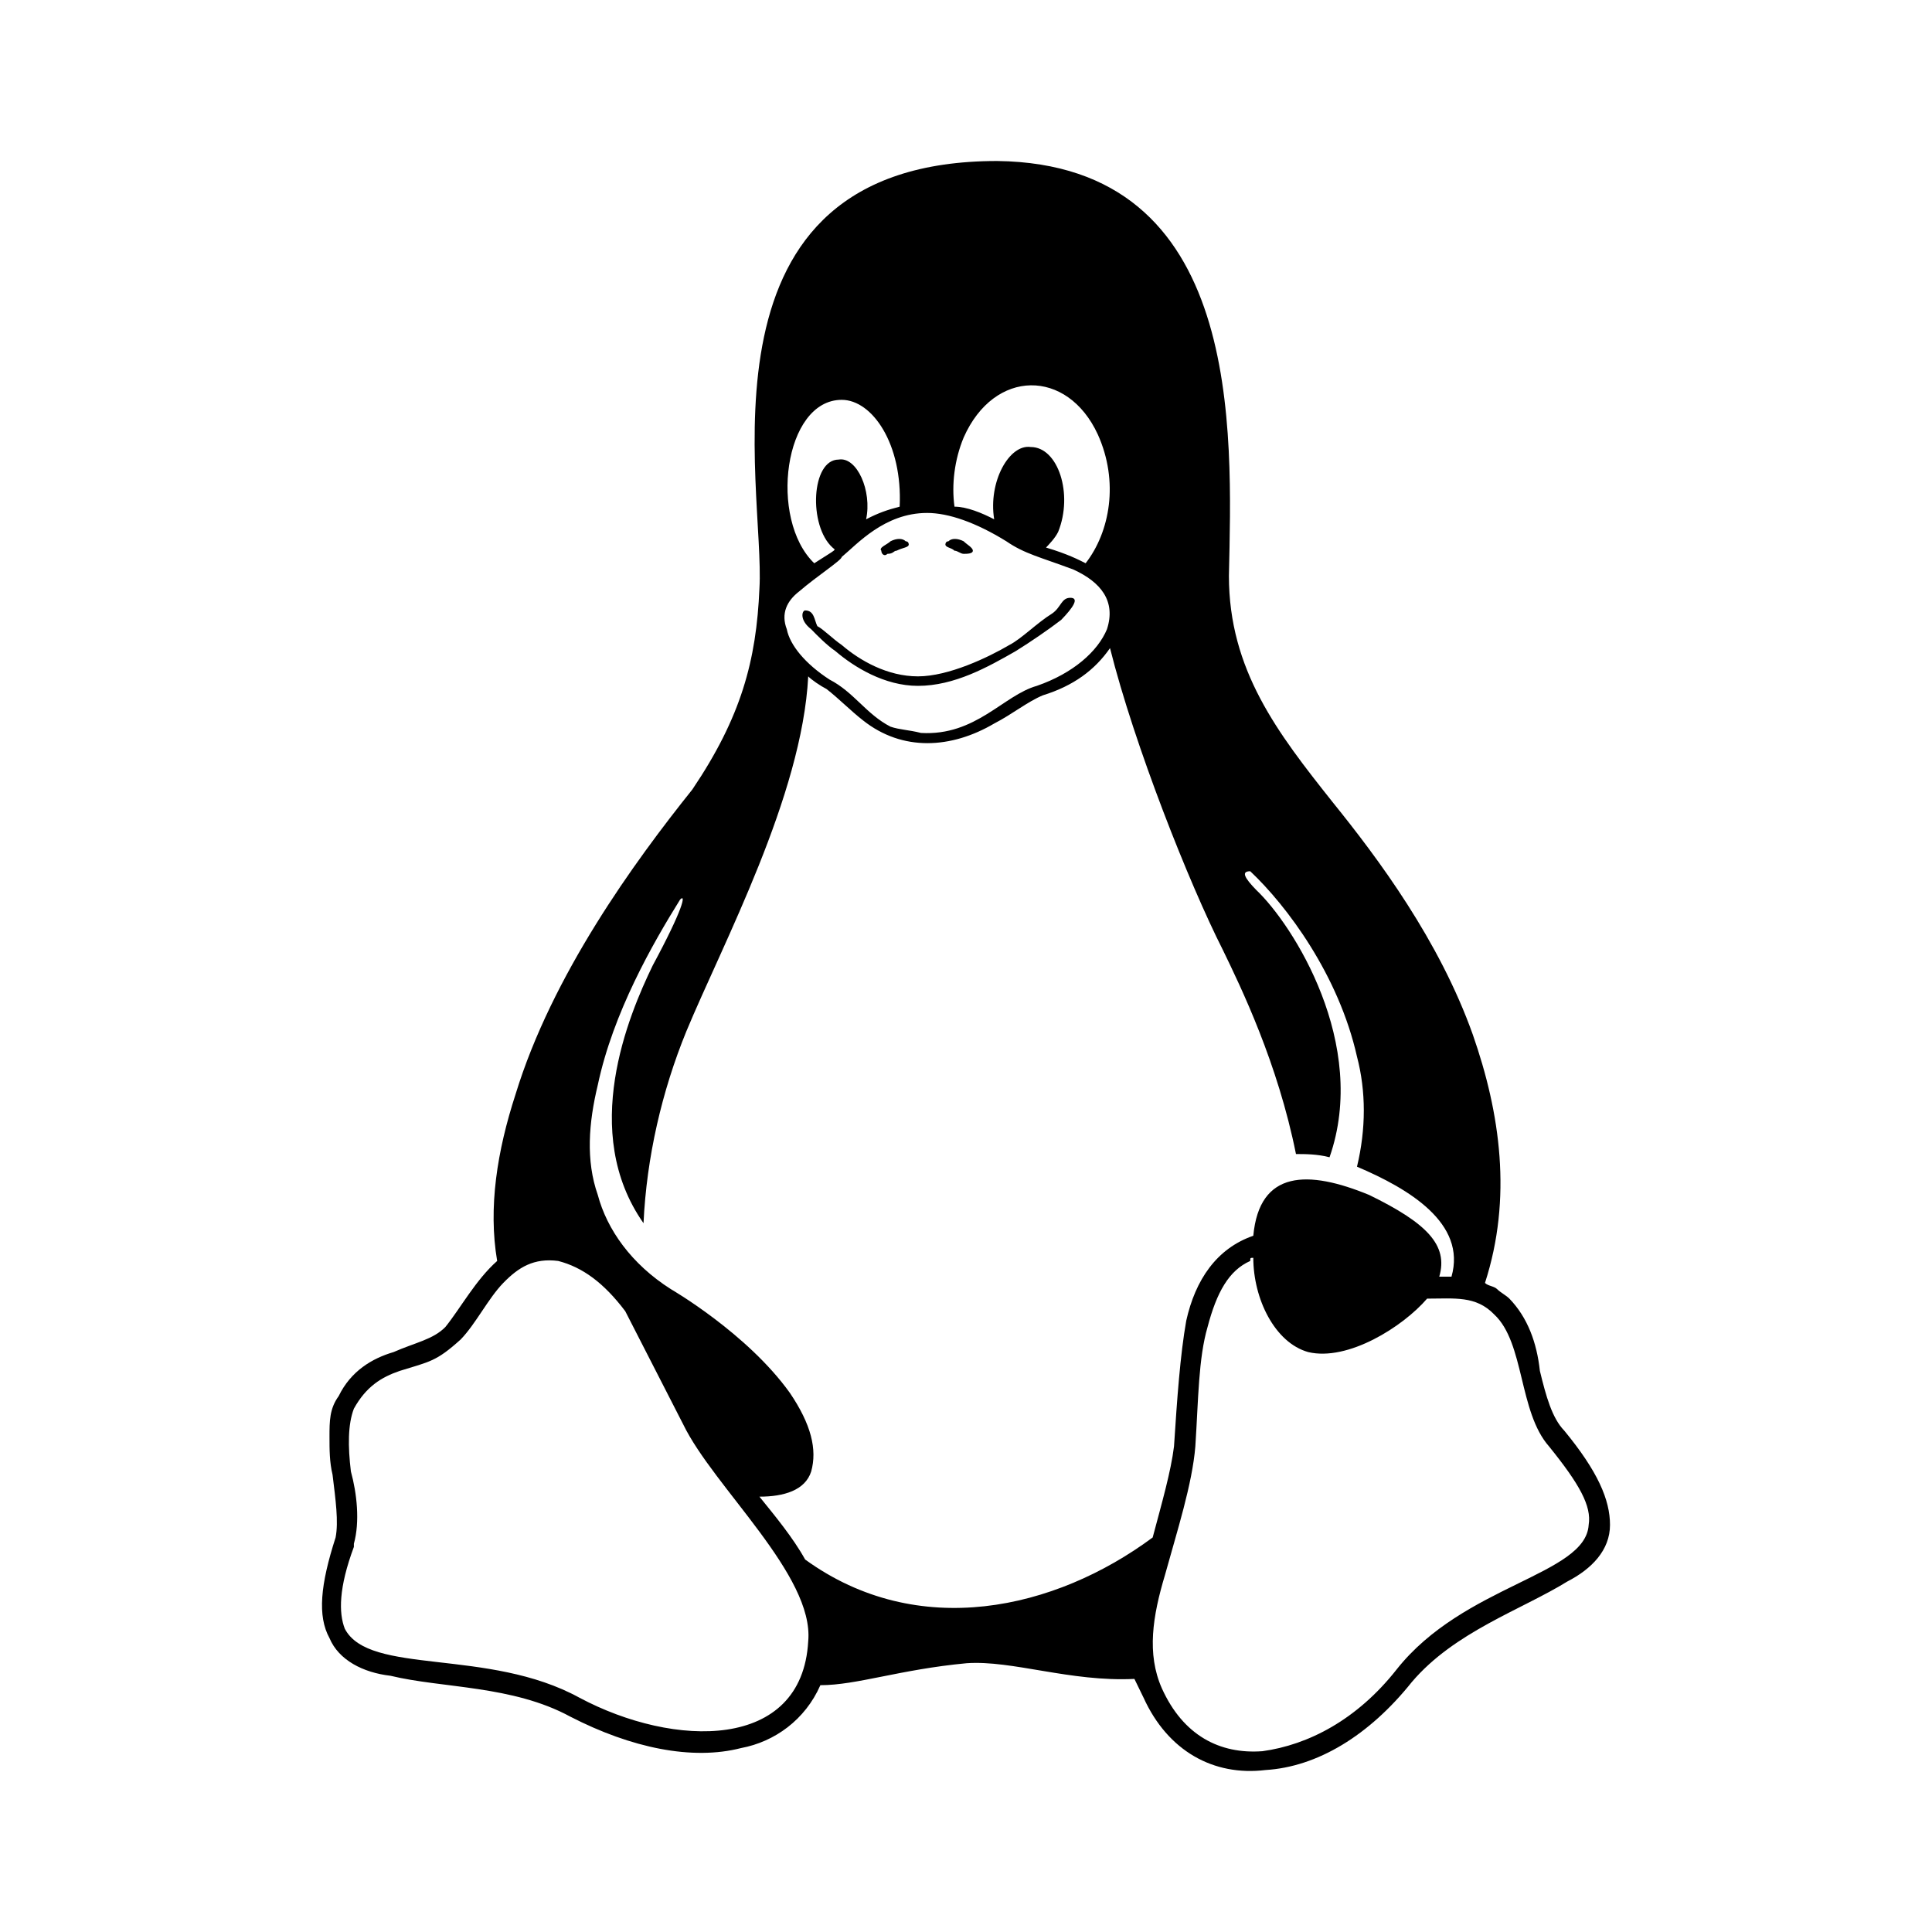
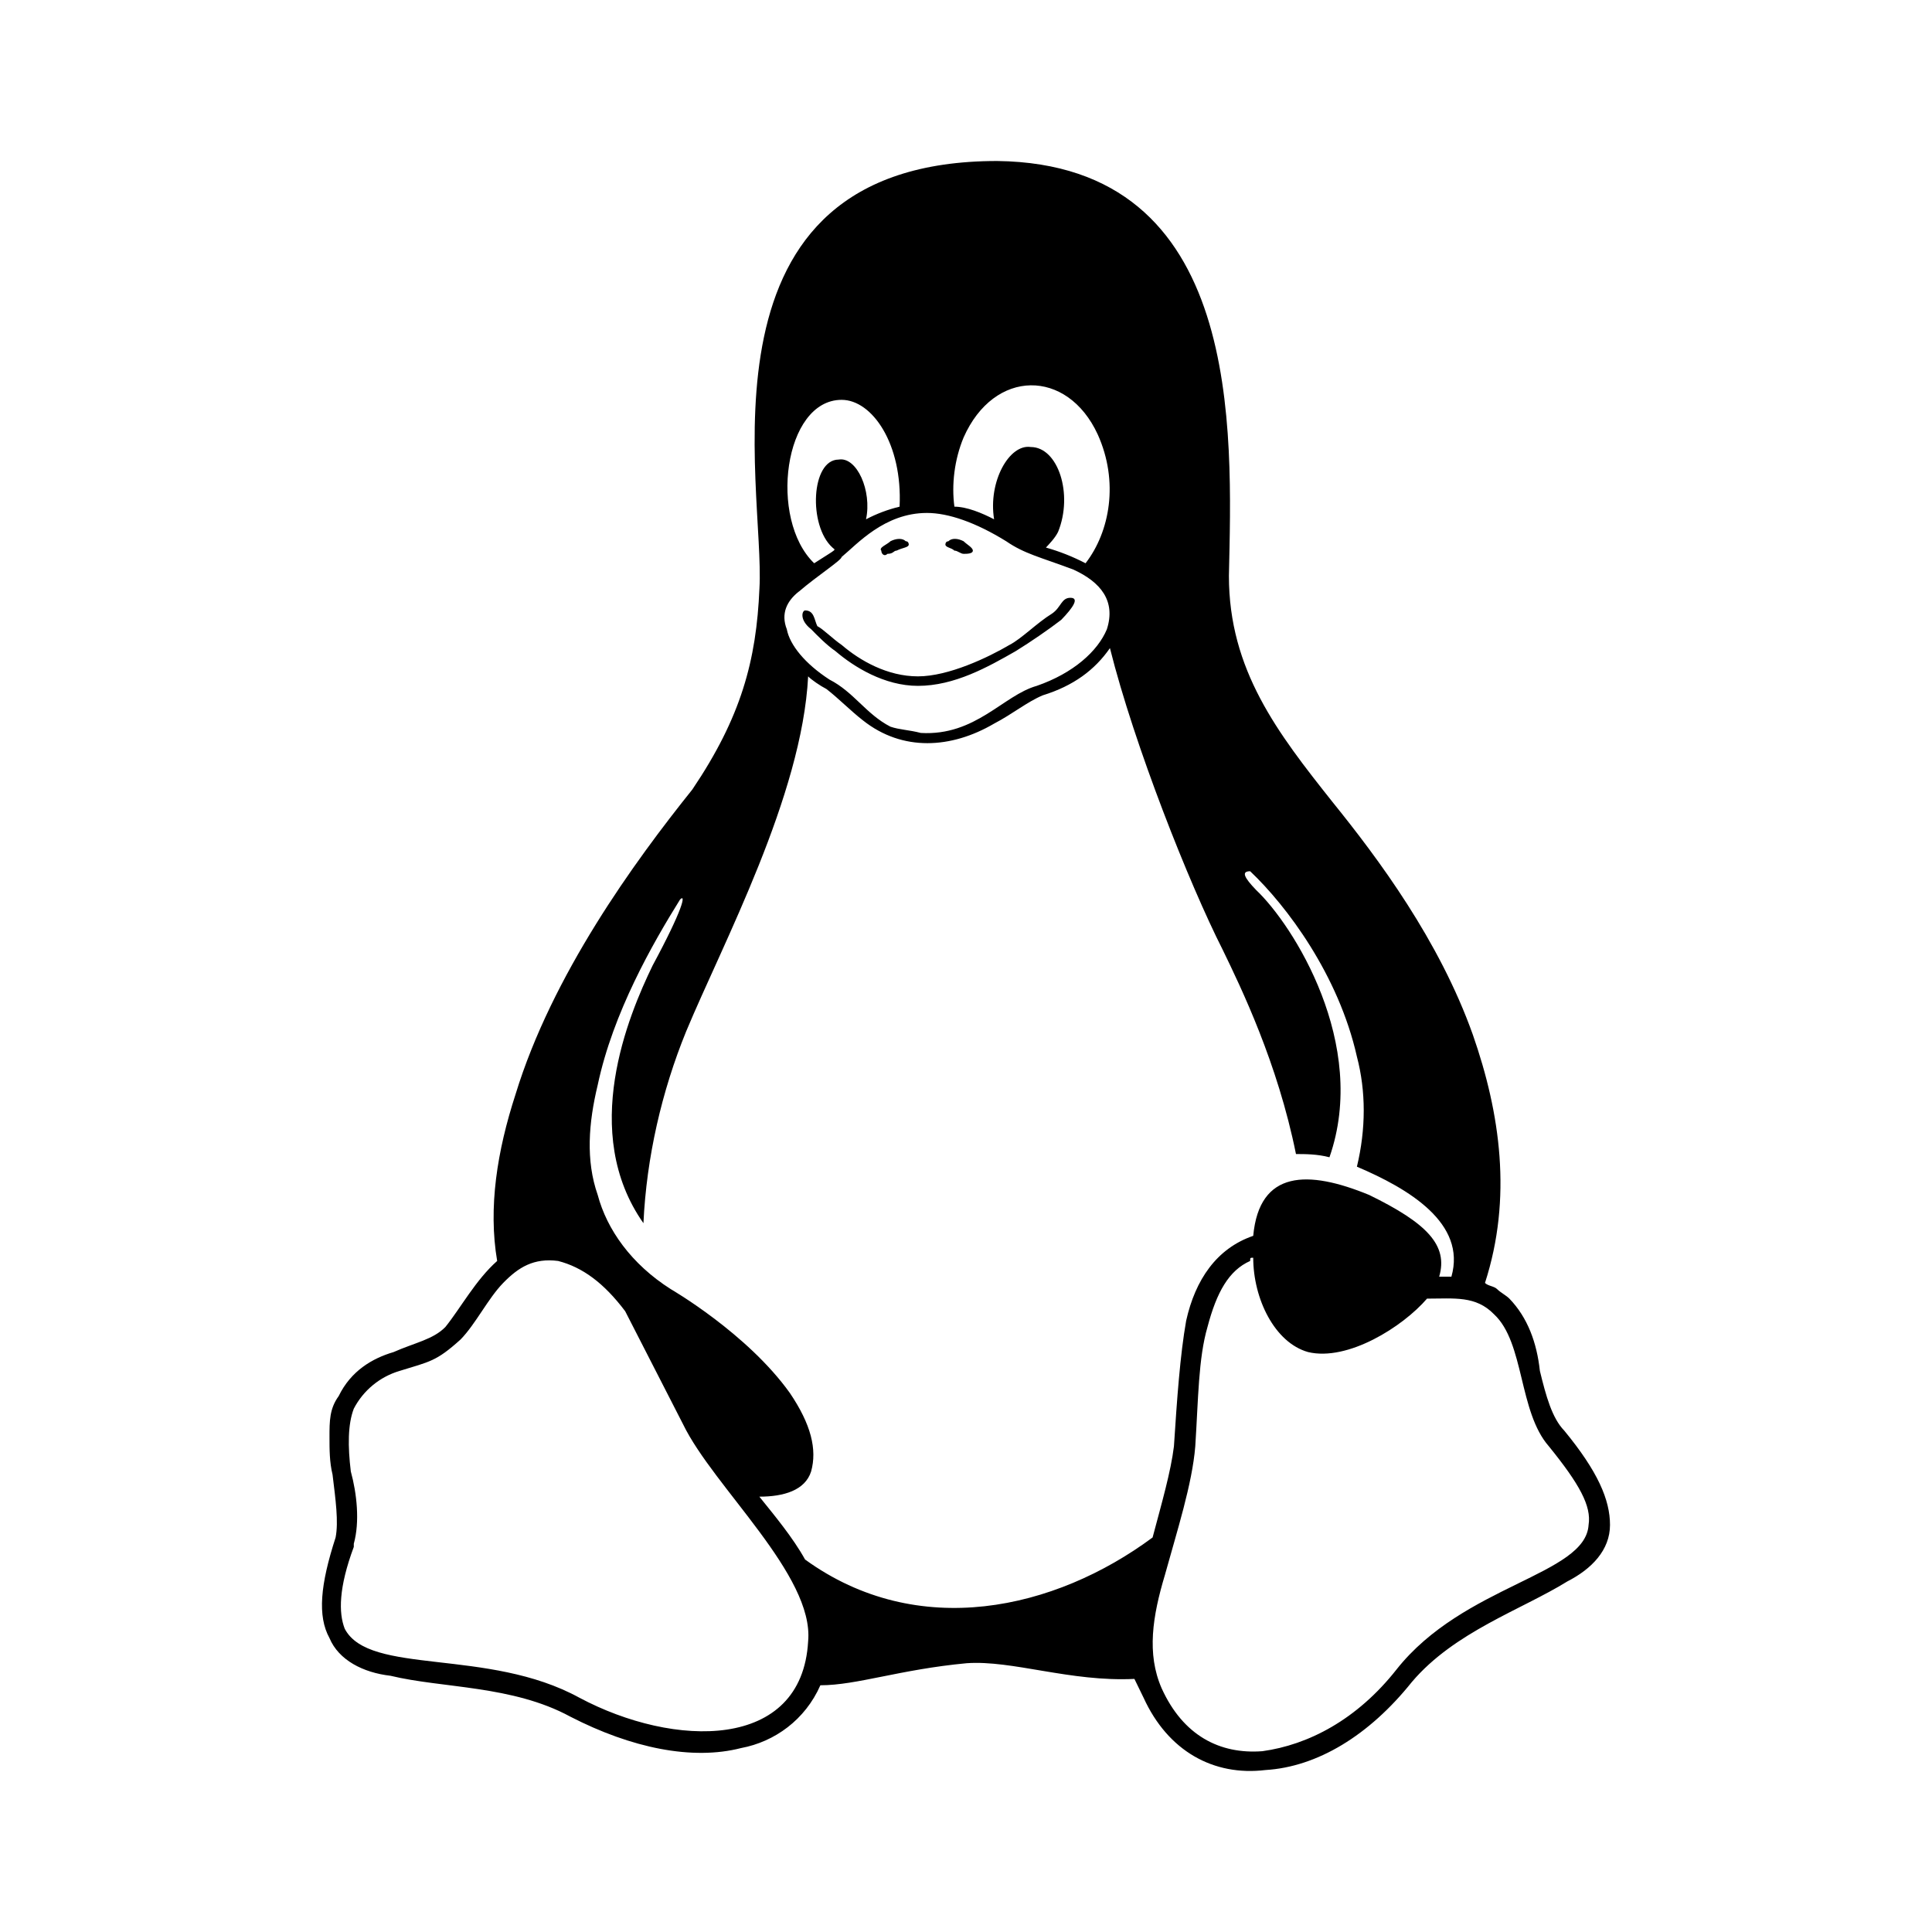
- <svg xmlns="http://www.w3.org/2000/svg" aria-hidden="true" data-testid="test-icon" fill="none" viewBox="0 0 24 24">
-   <path d="M11.857 6.841C11.895 6.841 11.933 6.88 11.971 6.88C12.009 6.88 12.085 6.88 12.085 6.841C12.085 6.802 12.009 6.763 11.971 6.724C11.895 6.685 11.819 6.685 11.782 6.724C11.744 6.724 11.744 6.763 11.744 6.763C11.744 6.802 11.819 6.802 11.857 6.841ZM11.024 6.88C11.1 6.88 11.1 6.841 11.138 6.841C11.213 6.802 11.289 6.802 11.289 6.763C11.289 6.763 11.289 6.724 11.251 6.724C11.213 6.685 11.138 6.685 11.062 6.724C11.024 6.763 10.911 6.802 10.948 6.841C10.948 6.88 10.986 6.919 11.024 6.88ZM19.432 17.772C19.28 17.616 19.205 17.343 19.129 17.03C19.091 16.679 18.977 16.367 18.75 16.132C18.712 16.093 18.637 16.054 18.599 16.015C18.561 15.976 18.485 15.976 18.447 15.937C18.788 14.883 18.637 13.829 18.296 12.853C17.879 11.682 17.122 10.667 16.554 9.964C15.872 9.105 15.266 8.324 15.266 7.153C15.304 5.357 15.455 2.039 12.388 2C8.525 2 9.509 6.06 9.434 7.309C9.396 8.207 9.206 8.91 8.6 9.808C7.881 10.706 6.858 12.111 6.404 13.595C6.176 14.297 6.063 15 6.176 15.664C5.911 15.898 5.722 16.249 5.533 16.484C5.381 16.64 5.154 16.679 4.889 16.796C4.624 16.874 4.359 17.03 4.207 17.343C4.093 17.499 4.093 17.655 4.093 17.85C4.093 18.006 4.093 18.162 4.131 18.319C4.169 18.631 4.207 18.904 4.169 19.099C3.98 19.685 3.942 20.075 4.093 20.349C4.207 20.622 4.51 20.778 4.851 20.817C5.495 20.973 6.366 20.934 7.085 21.325C7.843 21.715 8.6 21.871 9.206 21.715C9.623 21.637 10.002 21.364 10.191 20.934C10.645 20.934 11.176 20.739 12.009 20.661C12.577 20.622 13.296 20.895 14.092 20.856C14.13 20.934 14.168 21.012 14.206 21.09C14.508 21.754 15.077 22.066 15.72 21.988C16.364 21.949 17.008 21.559 17.538 20.895C18.069 20.27 18.902 19.997 19.47 19.646C19.773 19.49 20 19.256 20 18.943C20 18.631 19.849 18.279 19.432 17.772ZM11.971 5.435C12.35 4.577 13.259 4.577 13.637 5.396C13.902 5.982 13.789 6.607 13.486 6.997C13.41 6.958 13.259 6.88 12.994 6.802C13.031 6.763 13.107 6.685 13.145 6.607C13.334 6.138 13.145 5.553 12.804 5.553C12.539 5.514 12.274 5.982 12.35 6.451C12.198 6.372 12.009 6.294 11.857 6.294C11.819 6.021 11.857 5.709 11.971 5.435ZM10.456 4.967C10.835 4.967 11.213 5.514 11.176 6.294C11.024 6.333 10.911 6.372 10.759 6.451C10.835 6.099 10.645 5.67 10.418 5.709C10.077 5.709 10.04 6.529 10.342 6.802C10.38 6.841 10.418 6.802 10.115 6.997C9.547 6.451 9.737 4.967 10.456 4.967ZM9.926 7.348C10.153 7.153 10.456 6.958 10.456 6.919C10.645 6.763 10.986 6.372 11.517 6.372C11.782 6.372 12.123 6.49 12.501 6.724C12.728 6.88 12.918 6.919 13.334 7.075C13.675 7.231 13.865 7.466 13.751 7.817C13.637 8.09 13.334 8.363 12.88 8.52C12.463 8.637 12.123 9.144 11.441 9.105C11.289 9.066 11.176 9.066 11.062 9.027C10.759 8.871 10.608 8.598 10.305 8.442C10.002 8.246 9.812 8.012 9.774 7.817C9.699 7.622 9.774 7.466 9.926 7.348ZM10.04 20.388C9.964 21.754 8.373 21.715 7.199 21.09C6.063 20.466 4.586 20.817 4.283 20.232C4.207 20.036 4.207 19.724 4.396 19.216V19.177C4.472 18.904 4.434 18.553 4.359 18.279C4.321 17.967 4.321 17.694 4.396 17.499C4.548 17.225 4.737 17.108 4.965 17.03C5.343 16.913 5.419 16.913 5.722 16.64C5.911 16.445 6.063 16.132 6.252 15.937C6.442 15.742 6.631 15.625 6.934 15.664C7.237 15.742 7.502 15.937 7.767 16.288L8.487 17.694C8.865 18.475 10.115 19.568 10.04 20.388ZM10.002 19.373C9.85 19.099 9.623 18.826 9.434 18.592C9.737 18.592 10.002 18.514 10.077 18.279C10.153 18.006 10.077 17.694 9.812 17.303C9.282 16.562 8.335 16.015 8.335 16.015C7.843 15.703 7.54 15.273 7.426 14.844C7.275 14.415 7.313 13.946 7.426 13.478C7.616 12.58 8.108 11.721 8.449 11.174C8.525 11.096 8.487 11.291 8.108 11.994C7.805 12.619 7.199 14.063 7.994 15.195C8.032 14.376 8.222 13.556 8.525 12.814C8.979 11.721 9.964 9.886 10.04 8.402C10.077 8.442 10.191 8.52 10.267 8.559C10.418 8.676 10.57 8.832 10.721 8.949C11.213 9.339 11.819 9.3 12.35 8.988C12.577 8.871 12.766 8.715 12.956 8.637C13.334 8.52 13.6 8.324 13.789 8.051C14.092 9.261 14.774 10.979 15.19 11.799C15.417 12.267 15.872 13.204 16.099 14.336C16.213 14.336 16.364 14.336 16.516 14.376C17.008 12.97 16.061 11.487 15.607 11.057C15.455 10.901 15.417 10.823 15.531 10.823C15.986 11.252 16.629 12.111 16.857 13.126C16.97 13.556 16.97 14.024 16.857 14.493C17.5 14.766 18.22 15.195 18.031 15.859C17.955 15.859 17.917 15.859 17.879 15.859C17.993 15.469 17.728 15.195 17.008 14.844C16.251 14.532 15.645 14.532 15.569 15.351C15.114 15.508 14.849 15.898 14.736 16.406C14.66 16.835 14.622 17.382 14.584 17.967C14.546 18.279 14.433 18.67 14.319 19.099C13.107 19.997 11.403 20.388 10.002 19.373ZM19.735 18.943C19.697 19.568 18.182 19.685 17.349 20.739C16.857 21.364 16.251 21.676 15.682 21.754C15.152 21.793 14.698 21.559 14.433 20.973C14.243 20.544 14.319 20.075 14.471 19.568C14.622 19.021 14.811 18.436 14.849 17.967C14.887 17.382 14.887 16.874 15.001 16.484C15.114 16.054 15.266 15.781 15.531 15.664C15.531 15.625 15.531 15.625 15.569 15.625C15.569 16.132 15.834 16.679 16.251 16.796C16.743 16.913 17.425 16.484 17.728 16.132C18.069 16.132 18.334 16.093 18.561 16.328C18.94 16.679 18.864 17.538 19.242 17.967C19.621 18.436 19.773 18.709 19.735 18.943ZM10.077 7.817C10.153 7.895 10.267 8.012 10.38 8.09C10.608 8.285 10.986 8.52 11.403 8.52C11.857 8.52 12.274 8.285 12.615 8.09C12.804 7.973 13.031 7.817 13.183 7.7C13.334 7.544 13.41 7.426 13.296 7.426C13.183 7.426 13.183 7.544 13.069 7.622C12.88 7.739 12.691 7.934 12.539 8.012C12.274 8.168 11.782 8.402 11.403 8.402C11.024 8.402 10.683 8.207 10.456 8.012C10.342 7.934 10.229 7.817 10.153 7.778C10.115 7.7 10.115 7.583 10.002 7.583C9.964 7.583 9.926 7.7 10.077 7.817Z" fill="currentColor" />
+ <svg xmlns="http://www.w3.org/2000/svg" aria-hidden="true" data-testid="test-icon" fill="currentColor" viewBox="0 0 24 24">
+   <path d="M11.857 6.84c.038 0 .076.04.114.04.038 0 .114 0 .114-.04 0-.038-.076-.077-.114-.116-.076-.04-.152-.04-.19 0-.037 0-.037.039-.037.039 0 .039.075.039.113.078zm-.833.04c.076 0 .076-.04.114-.04.075-.038.151-.038.151-.077 0 0 0-.04-.038-.04-.037-.038-.113-.038-.189 0-.038.04-.151.079-.114.118 0 .039.038.078.076.039zm8.408 10.892c-.152-.156-.227-.43-.303-.742-.038-.351-.152-.663-.379-.898-.038-.039-.113-.078-.151-.117-.038-.039-.114-.039-.152-.078.341-1.054.19-2.108-.151-3.084-.417-1.171-1.174-2.186-1.742-2.889-.682-.859-1.288-1.64-1.288-2.81.038-1.797.19-5.115-2.878-5.154-3.863 0-2.879 4.06-2.954 5.31-.038.897-.228 1.6-.834 2.498-.72.898-1.742 2.303-2.196 3.787-.228.702-.341 1.405-.228 2.069-.265.234-.454.585-.643.82-.152.156-.38.195-.644.312-.265.078-.53.234-.682.547-.114.156-.114.312-.114.507 0 .156 0 .312.038.468.038.313.076.586.038.781-.19.586-.227.976-.076 1.25.114.273.417.429.758.468.644.156 1.515.117 2.234.508.758.39 1.515.546 2.121.39.417-.078.796-.351.985-.78.454 0 .985-.196 1.818-.274.568-.04 1.287.234 2.083.195l.114.234c.303.664.87.976 1.514.898.644-.039 1.288-.43 1.818-1.093.53-.625 1.364-.898 1.932-1.25.303-.155.53-.39.53-.702 0-.312-.151-.664-.568-1.171zM11.97 5.435c.379-.858 1.288-.858 1.666-.039.265.586.152 1.21-.151 1.601a2.593 2.593 0 00-.492-.195c.037-.04.113-.117.151-.195.19-.469 0-1.054-.34-1.054-.266-.04-.531.429-.455.898-.152-.079-.341-.157-.493-.157-.037-.273 0-.585.114-.859zm-1.515-.468c.379 0 .758.547.72 1.327a1.81 1.81 0 00-.417.157c.076-.352-.114-.781-.34-.742-.342 0-.38.82-.077 1.093.038.039.076 0-.227.195-.568-.546-.378-2.03.341-2.03zm-.53 2.381c.227-.195.53-.39.53-.429.19-.156.53-.547 1.06-.547.266 0 .607.118.985.352.227.156.417.195.833.351.341.156.53.39.417.742-.114.273-.417.546-.871.703-.417.117-.758.624-1.44.585-.15-.039-.264-.039-.378-.078-.303-.156-.454-.43-.757-.585-.303-.196-.493-.43-.53-.625-.076-.195 0-.351.15-.469zm.114 13.04c-.076 1.366-1.667 1.327-2.841.702-1.136-.624-2.613-.273-2.916-.858-.076-.196-.076-.508.113-1.016v-.039c.076-.273.038-.624-.037-.898-.038-.312-.038-.585.037-.78a.943.943 0 01.569-.469c.378-.117.454-.117.757-.39.19-.195.34-.508.53-.703.19-.195.379-.312.682-.273.303.078.568.273.833.624l.72 1.406c.378.78 1.628 1.874 1.553 2.694zm-.038-1.015c-.152-.274-.38-.547-.568-.781.303 0 .568-.078.643-.313.076-.273 0-.585-.265-.976-.53-.741-1.477-1.288-1.477-1.288-.492-.312-.795-.742-.909-1.171-.151-.43-.113-.898 0-1.366.19-.898.682-1.757 1.023-2.304.076-.078.038.117-.341.82-.303.625-.909 2.07-.114 3.201.038-.82.228-1.64.53-2.381.455-1.093 1.44-2.928 1.516-4.412.037.04.151.118.227.157.151.117.303.273.454.39.492.39 1.098.351 1.629.04.227-.118.416-.274.606-.352.378-.117.644-.313.833-.586.303 1.21.985 2.928 1.401 3.748.227.468.682 1.405.91 2.537.113 0 .264 0 .416.04.492-1.406-.455-2.89-.91-3.319-.15-.156-.189-.234-.075-.234.454.43 1.098 1.288 1.326 2.303.113.43.113.898 0 1.367.643.273 1.363.702 1.174 1.366h-.152c.114-.39-.151-.664-.87-1.015-.758-.312-1.364-.312-1.44.508-.455.156-.72.546-.833 1.054-.076.429-.114.976-.152 1.561-.038.313-.151.703-.265 1.132-1.212.898-2.916 1.289-4.317.274zm9.733-.43c-.038.625-1.553.742-2.386 1.796-.492.625-1.098.937-1.667 1.015-.53.04-.984-.195-1.25-.78-.189-.43-.113-.899.039-1.406.151-.547.34-1.132.378-1.6.038-.586.038-1.094.152-1.484.113-.43.265-.703.53-.82 0-.04 0-.04.038-.04 0 .508.265 1.055.682 1.172.492.117 1.174-.312 1.477-.664.34 0 .606-.039.833.195.379.352.303 1.21.681 1.64.38.469.53.742.493.976zM10.077 7.817c.076.078.19.195.303.273.228.195.606.43 1.023.43.454 0 .871-.235 1.212-.43.19-.117.416-.273.568-.39.151-.156.227-.274.114-.274-.114 0-.114.118-.228.196-.19.117-.378.312-.53.39-.265.156-.757.39-1.136.39-.379 0-.72-.195-.947-.39-.114-.078-.227-.195-.303-.234-.038-.078-.038-.195-.151-.195-.038 0-.076.117.075.234z" />
</svg>
